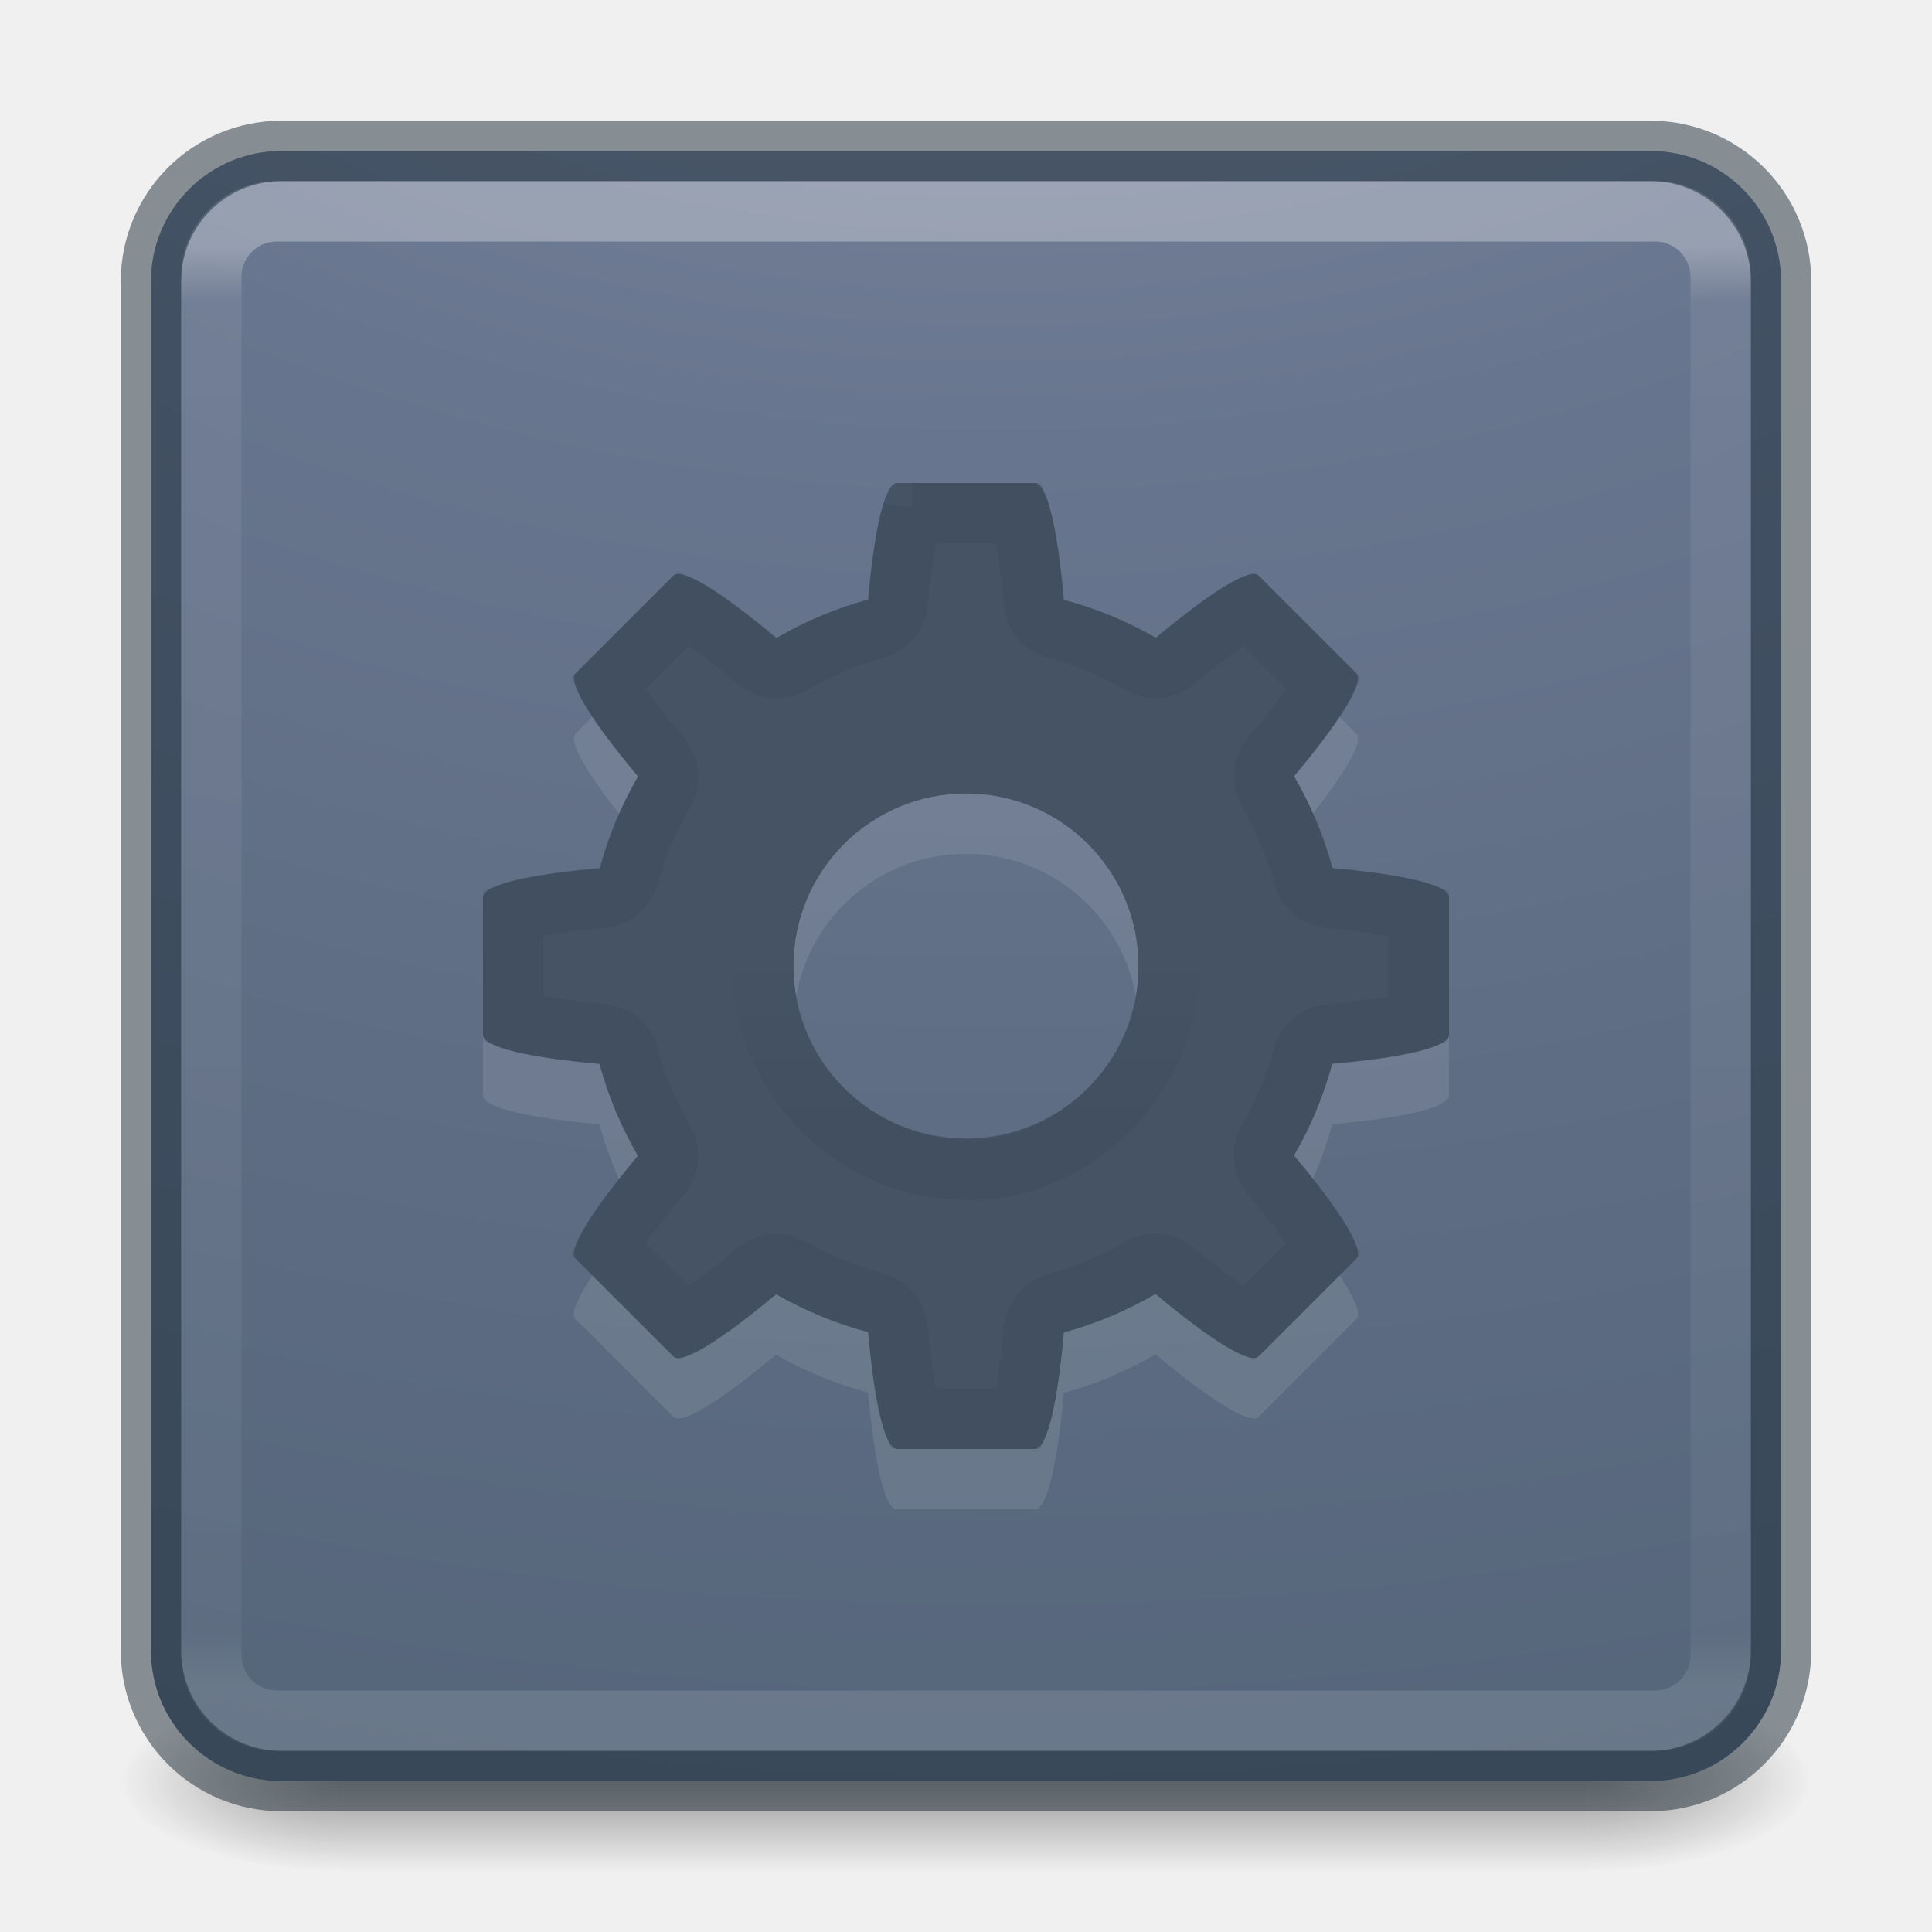
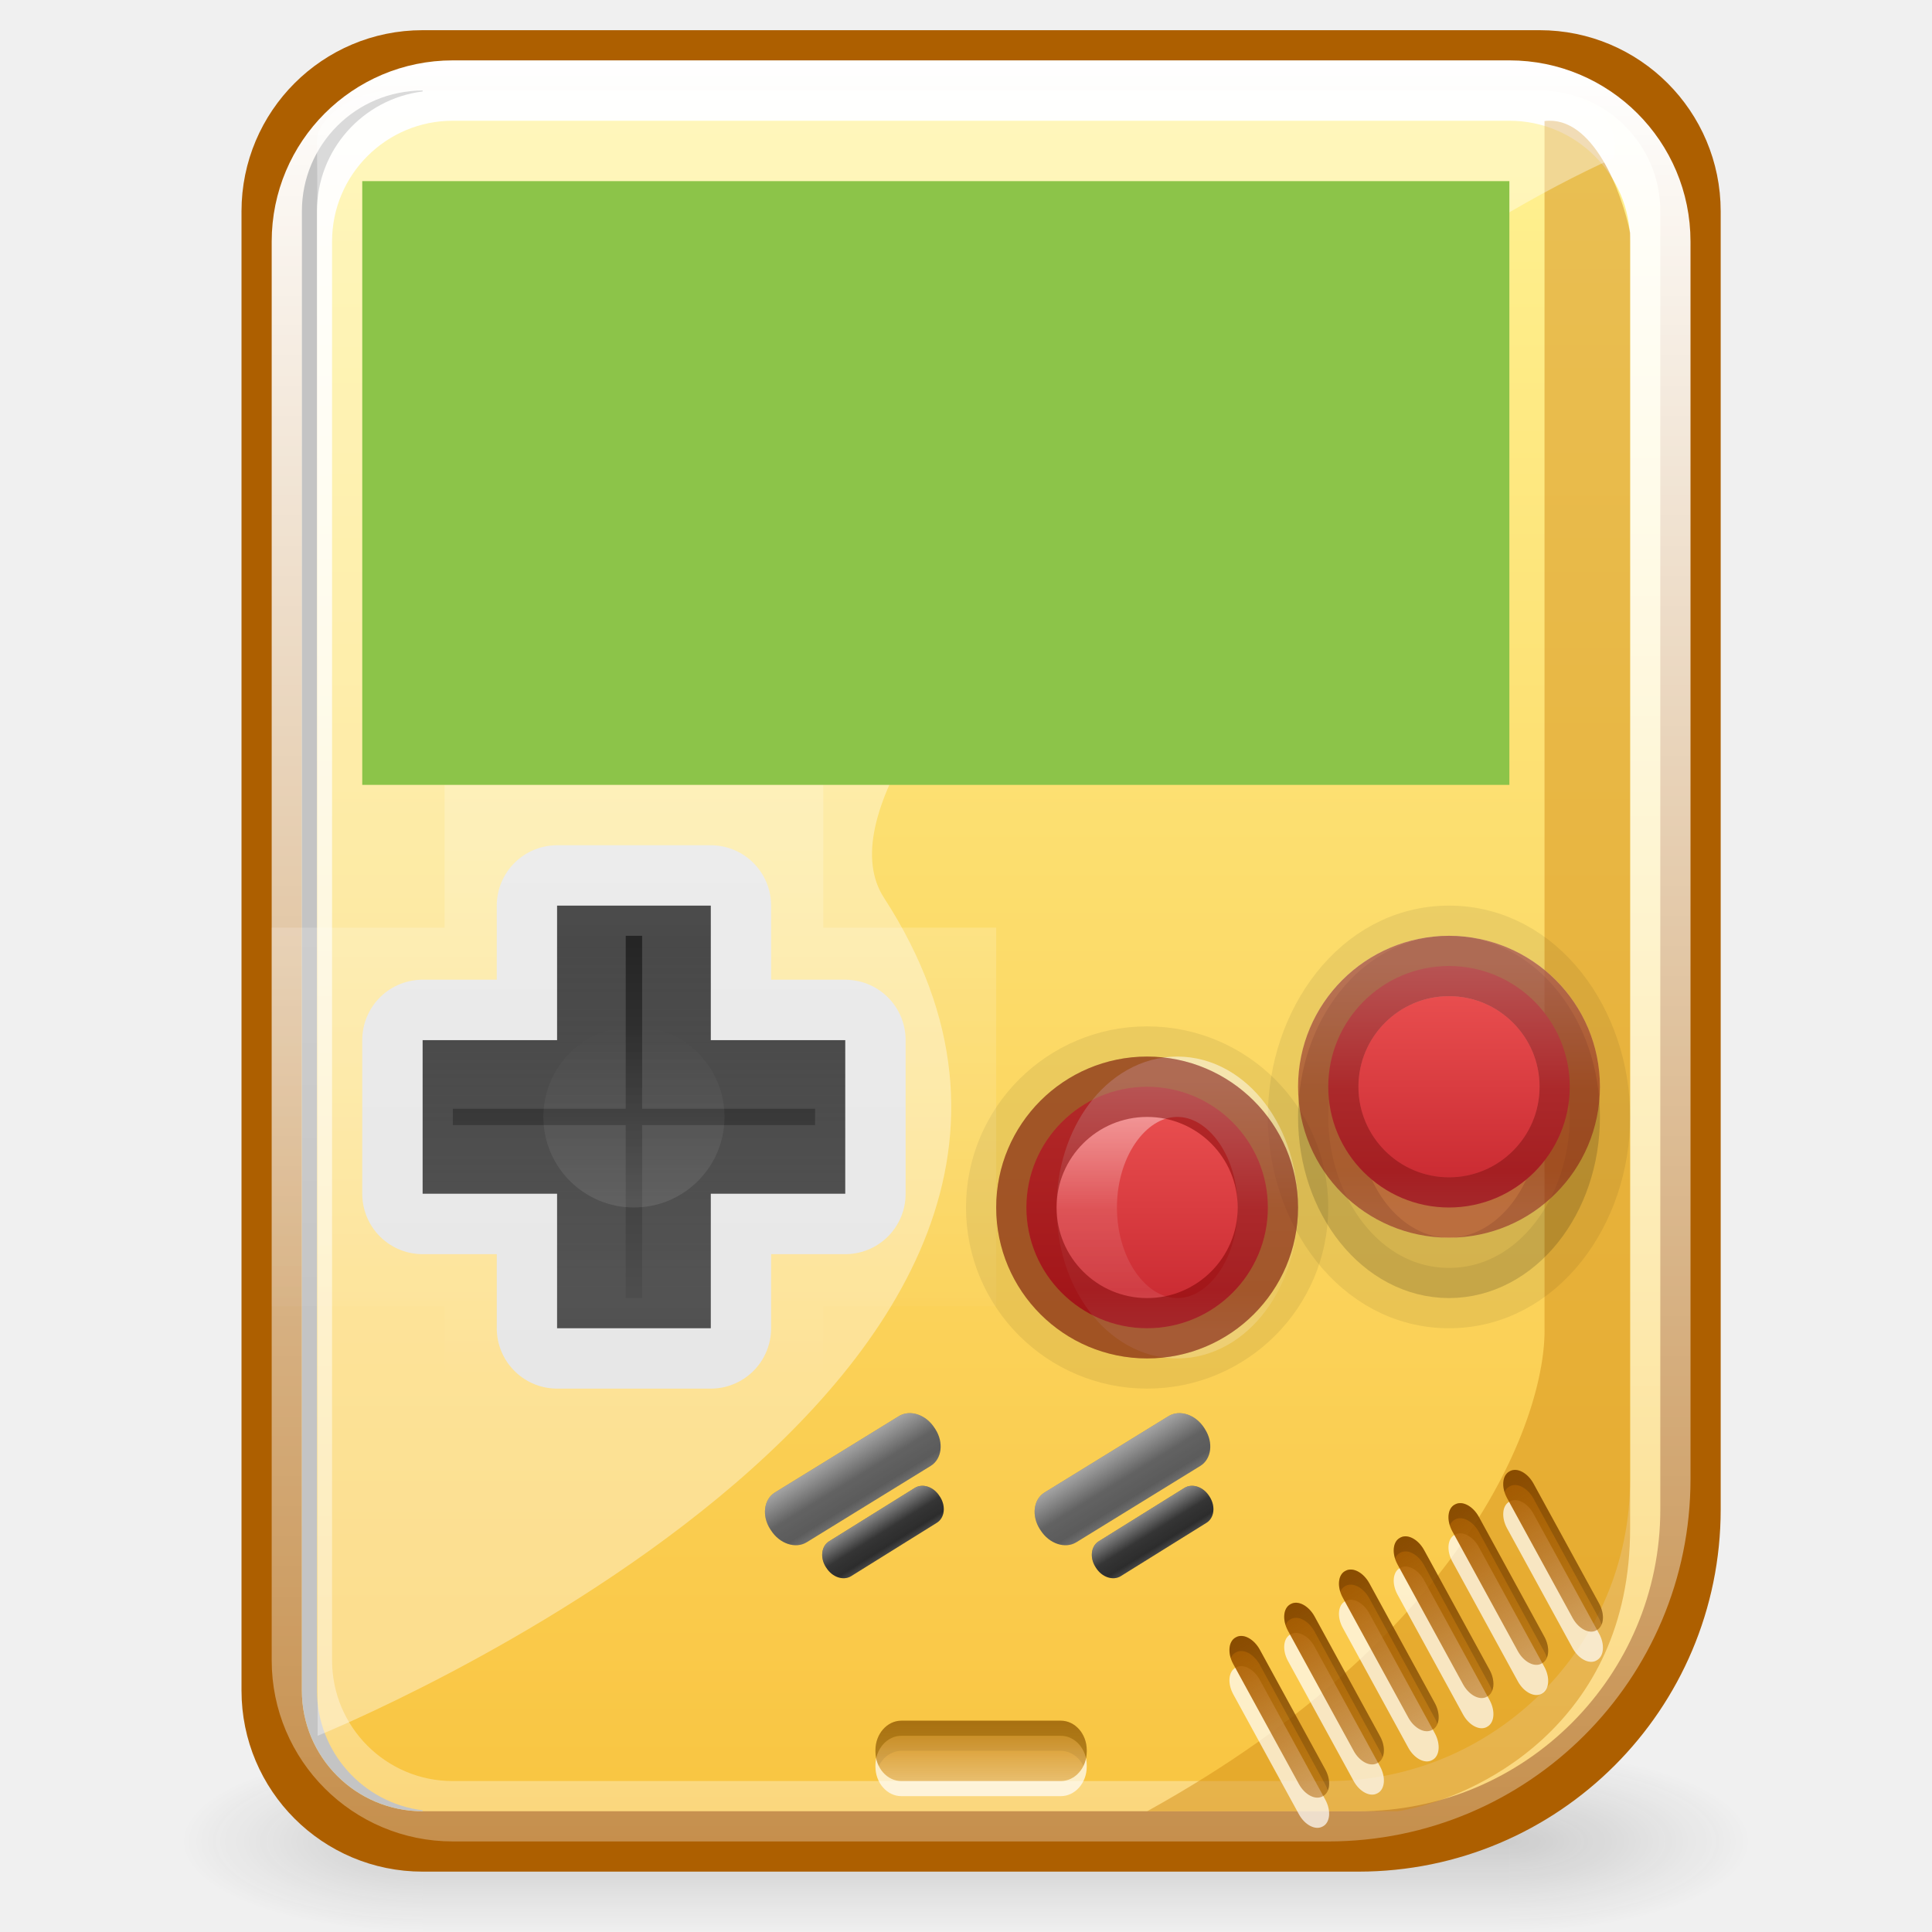
- <svg xmlns="http://www.w3.org/2000/svg" xmlns:xlink="http://www.w3.org/1999/xlink" id="svg4588" height="32" width="32" version="1.1">
-   <defs id="defs4590">
-     <linearGradient id="linearGradient4687">
-       <stop offset="0" style="stop-color:#000000;stop-opacity:1" id="stop4689" />
-       <stop offset="1" style="stop-color:#000000;stop-opacity:0" id="stop4691" />
+ <svg xmlns="http://www.w3.org/2000/svg" width="32" height="32" viewBox="0 0 32 32" fill="none">
+   <g clip-path="url(#clip0)">
+     <g opacity="0.4">
+       <path opacity="0.4" d="M29 29H25V32H29V29Z" fill="url(#paint0_radial)" />
+       <path opacity="0.4" d="M3 32H7V29H3V32Z" fill="url(#paint1_radial)" />
+       <path opacity="0.4" d="M25 29H7V32H25V29Z" fill="url(#paint2_linear)" />
+     </g>
+     <path d="M4.5 4C4.5 2.343 5.843 1 7.5 1H25C26.657 1 28 2.343 28 4V24.5C28 27.814 25.314 30.5 22 30.5H7.5C5.843 30.5 4.5 29.157 4.5 27.5V4Z" fill="url(#paint3_linear)" />
+     <path d="M4.5 3.5C4.5 2.119 5.619 1 7 1H25.5C26.881 1 28 2.119 28 3.5V25C28 28.038 25.538 30.5 22.5 30.5H7C5.619 30.5 4.5 29.381 4.5 28V3.5Z" stroke="#AD5F00" />
+     <path d="M5 4C5 2.619 6.119 1.5 7.5 1.5H25C26.381 1.5 27.5 2.619 27.5 4V24.5C27.5 27.538 25.038 30 22 30H7.5C6.119 30 5 28.881 5 27.5V4Z" stroke="url(#paint4_linear)" />
+     <path opacity="0.5" d="M25.582 21.984V2.005C26.392 1.907 26.865 3.197 27 3.855V25.314C27 28.569 24.435 29.794 23.152 30H19C24.347 27.04 25.616 23.423 25.582 21.984Z" fill="#D48E15" />
+     <path d="M19 18C17.896 18 17 18.896 17 20C17 21.104 17.896 22 19 22C20.104 22 21 21.104 21 20C21 18.896 20.104 18 19 18V18Z" stroke="black" stroke-opacity="0.15" />
+     <path d="M19 17.5C17.62 17.5 16.5 18.62 16.5 20C16.5 21.38 17.62 22.5 19 22.5C20.38 22.5 21.5 21.38 21.5 20C21.5 18.62 20.38 17.5 19 17.5Z" stroke="black" stroke-opacity="0.07" />
+     <path d="M24 16C22.896 16 22 17.121 22 18.5C22 19.879 22.896 21 24 21C25.104 21 26 19.879 26 18.5C26 17.121 25.104 16 24 16V16Z" stroke="black" stroke-opacity="0.16" />
+     <path d="M24 15.5C22.522 15.5 21.5 16.954 21.5 18.5C21.5 20.046 22.522 21.5 24 21.5C25.478 21.5 26.5 20.046 26.5 18.5C26.5 16.954 25.478 15.5 24 15.5Z" stroke="black" stroke-opacity="0.07" />
+     <path d="M21 20C21 18.896 20.104 18 19 18C17.896 18 17 18.896 17 20C17 21.104 17.896 22 19 22C20.104 22 21 21.104 21 20Z" fill="url(#paint5_linear)" />
+     <path opacity="0.5" d="M21 20C21 21.105 20.328 22 19.5 22C18.672 22 18 21.105 18 20C18 18.895 18.672 18 19.5 18C20.328 18 21 18.895 21 20Z" stroke="url(#paint6_linear)" stroke-linecap="round" stroke-linejoin="round" />
+     <path opacity="0.5" d="M19 18C17.896 18 17 18.896 17 20C17 21.104 17.896 22 19 22C20.104 22 21 21.104 21 20C21 18.896 20.104 18 19 18V18Z" stroke="#7A0000" />
+     <path d="M26 18C26 16.896 25.104 16 24 16C22.896 16 22 16.896 22 18C22 19.104 22.896 20 24 20C25.104 20 26 19.104 26 18Z" fill="url(#paint7_linear)" />
+     <path opacity="0.5" d="M26 18C26 19.105 25.105 20 24 20C22.895 20 22 19.105 22 18C22 16.895 22.895 16 24 16C25.105 16 26 16.895 26 18Z" stroke="url(#paint8_linear)" stroke-linecap="round" stroke-linejoin="round" />
+     <path opacity="0.5" d="M24 16C22.896 16 22 16.896 22 18C22 19.104 22.896 20 24 20C25.104 20 26 19.104 26 18C26 16.896 25.104 16 24 16V16Z" stroke="#7A0000" />
+     <path fill-rule="evenodd" clip-rule="evenodd" d="M7 1.5C5.895 1.5 5 2.395 5 3.5V28C5 29.105 5.895 30 7 30V29.985C6.013 29.861 5.25 29.02 5.25 28V3.5C5.25 2.48 6.013 1.639 7 1.515V1.5Z" fill="#C4C4C4" />
+     <path d="M14.888 23.456L12.835 24.72C12.65 24.834 12.615 25.107 12.758 25.329L12.77 25.347C12.912 25.57 13.177 25.658 13.362 25.544L15.415 24.28C15.6 24.166 15.635 23.893 15.492 23.671L15.48 23.653C15.338 23.43 15.073 23.342 14.888 23.456Z" fill="#4D4D4D" />
+     <g opacity="0.5">
+       <mask id="path-20-inside-1" fill="white">
+         <path d="M14.888 23.456L12.835 24.72C12.65 24.834 12.615 25.107 12.758 25.329L12.77 25.347C12.912 25.57 13.177 25.658 13.362 25.544L15.415 24.28C15.6 24.166 15.635 23.893 15.492 23.671L15.48 23.653C15.338 23.43 15.073 23.342 14.888 23.456Z" />
+       </mask>
+       <path d="M13.374 25.562L15.427 24.298L14.349 22.614L12.296 23.878L13.374 25.562ZM15.427 24.298C15.224 24.423 15.014 24.411 14.885 24.368C14.758 24.326 14.675 24.25 14.629 24.177L16.332 23.128C15.995 22.603 15.152 22.119 14.349 22.614L15.427 24.298ZM14.629 24.177L14.641 24.195L16.344 23.147L16.332 23.128L14.629 24.177ZM14.641 24.195C14.594 24.123 14.56 24.017 14.576 23.886C14.593 23.753 14.673 23.563 14.876 23.438L15.954 25.122C16.758 24.627 16.68 23.672 16.344 23.147L14.641 24.195ZM14.876 23.438L12.823 24.702L13.901 26.386L15.954 25.122L14.876 23.438ZM12.823 24.702C13.026 24.577 13.236 24.589 13.365 24.632C13.492 24.674 13.575 24.75 13.621 24.823L11.918 25.872C12.255 26.397 13.098 26.881 13.901 26.386L12.823 24.702ZM13.621 24.823L13.609 24.805L11.906 25.853L11.918 25.872L13.621 24.823ZM13.609 24.805C13.656 24.877 13.69 24.983 13.674 25.114C13.657 25.247 13.577 25.437 13.374 25.562L12.296 23.878C11.492 24.373 11.57 25.328 11.906 25.853L13.609 24.805Z" fill="url(#paint9_linear)" mask="url(#path-20-inside-1)" />
+     </g>
+     <path d="M15.153 24.644L13.732 25.529C13.604 25.609 13.58 25.8 13.678 25.955L13.687 25.968C13.785 26.124 13.969 26.185 14.097 26.106L15.518 25.221C15.646 25.141 15.67 24.95 15.572 24.795L15.563 24.782C15.465 24.626 15.281 24.565 15.153 24.644Z" fill="#1A1A1A" />
+     <g opacity="0.5">
+       <mask id="path-23-inside-2" fill="white">
+         <path d="M15.153 24.644L13.732 25.529C13.604 25.609 13.58 25.8 13.678 25.955L13.687 25.968C13.785 26.124 13.969 26.185 14.097 26.106L15.518 25.221C15.646 25.141 15.67 24.95 15.572 24.795L15.563 24.782C15.465 24.626 15.281 24.565 15.153 24.644Z" />
+       </mask>
+       <path d="M14.267 26.374L15.688 25.489L14.618 23.799L13.197 24.684L14.267 26.374ZM15.688 25.489C15.456 25.634 15.212 25.623 15.051 25.569C14.893 25.516 14.781 25.416 14.714 25.31L16.412 24.253C16.124 23.798 15.366 23.334 14.618 23.799L15.688 25.489ZM14.714 25.31L14.723 25.323L16.42 24.266L16.412 24.253L14.714 25.31ZM14.723 25.323C14.656 25.218 14.614 25.075 14.634 24.91C14.655 24.743 14.751 24.521 14.983 24.376L16.053 26.066C16.802 25.6 16.709 24.722 16.42 24.266L14.723 25.323ZM14.983 24.376L13.562 25.261L14.632 26.951L16.053 26.066L14.983 24.376ZM13.562 25.261C13.794 25.116 14.038 25.127 14.199 25.181C14.357 25.234 14.469 25.334 14.536 25.44L12.838 26.497C13.126 26.952 13.884 27.416 14.632 26.951L13.562 25.261ZM14.536 25.44L14.527 25.427L12.83 26.484L12.838 26.497L14.536 25.44ZM14.527 25.427C14.594 25.532 14.636 25.675 14.616 25.84C14.595 26.007 14.499 26.229 14.267 26.374L13.197 24.684C12.448 25.15 12.541 26.028 12.83 26.484L14.527 25.427Z" fill="url(#paint10_linear)" mask="url(#path-23-inside-2)" />
+     </g>
+     <path d="M19.354 23.456L17.301 24.72C17.116 24.834 17.082 25.107 17.224 25.329L17.236 25.347C17.378 25.57 17.643 25.658 17.828 25.544L19.881 24.28C20.066 24.166 20.101 23.893 19.958 23.671L19.947 23.653C19.804 23.43 19.539 23.342 19.354 23.456Z" fill="#4D4D4D" />
+     <g opacity="0.5">
+       <mask id="path-26-inside-3" fill="white">
+         <path d="M19.354 23.456L17.301 24.72C17.116 24.834 17.082 25.107 17.224 25.329L17.236 25.347C17.378 25.57 17.643 25.658 17.828 25.544L19.881 24.28C20.066 24.166 20.101 23.893 19.958 23.671L19.947 23.653C19.804 23.43 19.539 23.342 19.354 23.456Z" />
+       </mask>
+       <path d="M17.84 25.562L19.893 24.298L18.815 22.614L16.762 23.878L17.84 25.562ZM19.893 24.298C19.69 24.423 19.481 24.411 19.351 24.368C19.224 24.326 19.142 24.25 19.095 24.177L20.798 23.128C20.462 22.603 19.619 22.119 18.815 22.614L19.893 24.298ZM19.095 24.177L19.107 24.195L20.81 23.147L20.798 23.128L19.095 24.177ZM19.107 24.195C19.06 24.123 19.026 24.017 19.042 23.886C19.059 23.753 19.139 23.563 19.342 23.438L20.421 25.122C21.224 24.627 21.146 23.672 20.81 23.147L19.107 24.195ZM19.342 23.438L17.289 24.702L18.367 26.386L20.421 25.122L19.342 23.438ZM17.289 24.702C17.492 24.577 17.702 24.589 17.831 24.632C17.959 24.674 18.041 24.75 18.087 24.823L16.384 25.872C16.721 26.397 17.564 26.881 18.367 26.386L17.289 24.702ZM18.087 24.823L18.076 24.805L16.372 25.853L16.384 25.872L18.087 24.823ZM18.076 24.805C18.122 24.877 18.157 24.983 18.14 25.114C18.123 25.247 18.043 25.437 17.84 25.562L16.762 23.878C15.958 24.373 16.036 25.328 16.372 25.853L18.076 24.805Z" fill="url(#paint11_linear)" mask="url(#path-26-inside-3)" />
+     </g>
+     <path d="M19.619 24.644L18.198 25.529C18.07 25.609 18.046 25.8 18.145 25.955L18.153 25.968C18.251 26.124 18.435 26.185 18.563 26.106L19.985 25.221C20.112 25.141 20.136 24.95 20.038 24.795L20.03 24.782C19.931 24.626 19.747 24.565 19.619 24.644Z" fill="#1A1A1A" />
+     <g opacity="0.5">
+       <mask id="path-29-inside-4" fill="white">
+         <path d="M19.619 24.644L18.198 25.529C18.07 25.609 18.046 25.8 18.145 25.955L18.153 25.968C18.251 26.124 18.435 26.185 18.563 26.106L19.985 25.221C20.112 25.141 20.136 24.95 20.038 24.795L20.03 24.782C19.931 24.626 19.747 24.565 19.619 24.644Z" />
+       </mask>
+       <path d="M18.733 26.374L20.154 25.489L19.084 23.799L17.663 24.684L18.733 26.374ZM20.154 25.489C19.922 25.634 19.678 25.623 19.517 25.569C19.359 25.516 19.247 25.416 19.181 25.31L20.878 24.253C20.59 23.798 19.833 23.334 19.084 23.799L20.154 25.489ZM19.181 25.31L19.189 25.323L20.887 24.266L20.878 24.253L19.181 25.31ZM19.189 25.323C19.122 25.218 19.08 25.075 19.1 24.91C19.121 24.743 19.217 24.521 19.45 24.376L20.52 26.066C21.268 25.6 21.175 24.722 20.887 24.266L19.189 25.323ZM19.45 24.376L18.028 25.261L19.098 26.951L20.52 26.066L19.45 24.376ZM18.028 25.261C18.26 25.116 18.504 25.127 18.665 25.181C18.823 25.234 18.935 25.334 19.002 25.44L17.304 26.497C17.593 26.952 18.35 27.416 19.098 26.951L18.028 25.261ZM19.002 25.44L18.994 25.427L17.296 26.484L17.304 26.497L19.002 25.44ZM18.994 25.427C19.06 25.532 19.103 25.675 19.082 25.84C19.061 26.007 18.965 26.229 18.733 26.374L17.663 24.684C16.915 25.15 17.007 26.028 17.296 26.484L18.994 25.427Z" fill="url(#paint12_linear)" mask="url(#path-29-inside-4)" />
+     </g>
+     <path opacity="0.379" d="M5.25 2.334C5.239 1.961 5.848 1.516 6.42 1.504C7.077 1.49 25.744 1.518 25.744 1.518C25.744 1.518 26.89 1.655 26.736 2.615C21.905 4.768 13.007 12.346 14.641 14.869C19.822 22.867 5.261 28.75 5.261 28.75C5.261 28.75 5.274 3.598 5.25 2.334Z" fill="white" />
+     <path d="M9.228 15V17.227H7V19.773H9.228V22H11.772V19.773H14V17.227H11.772V15H9.228Z" stroke="#E7E7E7" stroke-width="2" stroke-linecap="round" stroke-linejoin="round" />
+     <path d="M14 19.772H11.773V22H9.227V19.772H7V17.228H9.227V15H11.773V17.228H14V19.772Z" fill="url(#paint13_linear)" />
+     <path opacity="0.2" d="M15 20.135H12.136V23H8.864V20.135H6V16.865H8.864V14H12.136V16.865H15V20.135Z" stroke="url(#paint14_linear)" stroke-width="3" stroke-linecap="round" />
+     <path opacity="0.1" d="M12 18.5C12 17.672 11.328 17 10.5 17C9.672 17 9 17.672 9 18.5C9 19.328 9.672 20 10.5 20C11.328 20 12 19.328 12 18.5Z" fill="url(#paint15_linear)" />
+     <path d="M17.57 28.75H14.93C14.693 28.75 14.5 28.969 14.5 29.239V29.261C14.5 29.531 14.693 29.75 14.93 29.75H17.57C17.807 29.75 18 29.531 18 29.261V29.239C18 28.969 17.807 28.75 17.57 28.75Z" fill="white" fill-opacity="0.7" />
+     <path d="M17.57 28.5H14.93C14.693 28.5 14.5 28.719 14.5 28.989V29.011C14.5 29.281 14.693 29.5 14.93 29.5H17.57C17.807 29.5 18 29.281 18 29.011V28.989C18 28.719 17.807 28.5 17.57 28.5Z" fill="url(#paint16_linear)" />
+     <path fill-rule="evenodd" clip-rule="evenodd" d="M14.93 28.5H17.57C17.807 28.5 18 28.719 18 28.989V29.011C18 29.098 17.98 29.179 17.945 29.25C17.872 29.101 17.731 29 17.57 29H14.93C14.769 29 14.629 29.101 14.555 29.25C14.52 29.179 14.5 29.098 14.5 29.011V28.989C14.5 28.719 14.693 28.5 14.93 28.5Z" fill="black" fill-opacity="0.07" />
+     <path fill-rule="evenodd" clip-rule="evenodd" d="M14.93 28.5H17.57C17.807 28.5 18 28.719 18 28.989V29.011C18 29.05 17.996 29.088 17.988 29.125C17.943 28.91 17.773 28.75 17.57 28.75H14.93C14.727 28.75 14.557 28.91 14.512 29.125C14.504 29.088 14.5 29.05 14.5 29.011V28.989C14.5 28.719 14.693 28.5 14.93 28.5Z" fill="black" fill-opacity="0.15" />
+     <path d="M26.486 27.058L25.4 25.074C25.303 24.895 25.127 24.802 25.009 24.867L24.999 24.873C24.881 24.937 24.864 25.135 24.962 25.314L26.047 27.298C26.145 27.477 26.32 27.569 26.439 27.505L26.448 27.499C26.567 27.435 26.584 27.237 26.486 27.058Z" fill="white" fill-opacity="0.7" />
+     <path d="M26.486 26.558L25.4 24.574C25.303 24.395 25.127 24.302 25.009 24.367L24.999 24.373C24.881 24.437 24.864 24.635 24.962 24.814L26.047 26.798C26.145 26.977 26.32 27.069 26.439 27.005L26.448 26.999C26.567 26.935 26.584 26.737 26.486 26.558Z" fill="url(#paint17_linear)" />
+     <path fill-rule="evenodd" clip-rule="evenodd" d="M25.401 24.574L26.486 26.558C26.583 26.735 26.567 26.93 26.453 26.997L25.401 25.074C25.303 24.895 25.128 24.802 25.009 24.867L24.999 24.873C24.998 24.873 24.997 24.874 24.995 24.875L24.962 24.814C24.864 24.635 24.881 24.437 24.999 24.373L25.009 24.367C25.128 24.302 25.303 24.395 25.401 24.574Z" fill="black" fill-opacity="0.07" />
+     <path fill-rule="evenodd" clip-rule="evenodd" d="M25.401 24.574L26.486 26.558C26.554 26.683 26.567 26.816 26.528 26.907C26.518 26.874 26.504 26.841 26.486 26.808L25.401 24.824C25.303 24.645 25.128 24.552 25.009 24.617L24.999 24.623C24.963 24.642 24.936 24.674 24.92 24.715C24.874 24.567 24.902 24.426 24.999 24.373L25.009 24.367C25.128 24.302 25.303 24.395 25.401 24.574Z" fill="black" fill-opacity="0.15" />
+     <path d="M25.579 27.608L24.494 25.623C24.396 25.445 24.221 25.352 24.102 25.417L24.092 25.422C23.974 25.487 23.957 25.685 24.055 25.863L25.14 27.848C25.238 28.027 25.413 28.119 25.532 28.055L25.542 28.049C25.66 27.985 25.677 27.787 25.579 27.608Z" fill="white" fill-opacity="0.7" />
+     <path d="M25.579 27.108L24.494 25.123C24.396 24.945 24.221 24.852 24.102 24.917L24.092 24.922C23.974 24.987 23.957 25.185 24.055 25.363L25.14 27.348C25.238 27.527 25.413 27.619 25.532 27.555L25.542 27.549C25.66 27.485 25.677 27.287 25.579 27.108Z" fill="url(#paint18_linear)" />
+     <path fill-rule="evenodd" clip-rule="evenodd" d="M24.494 25.123L25.579 27.108C25.676 27.285 25.66 27.48 25.546 27.547L24.494 25.623C24.396 25.445 24.221 25.352 24.102 25.417L24.092 25.423C24.091 25.423 24.09 25.424 24.088 25.425L24.055 25.363C23.957 25.185 23.974 24.987 24.092 24.923L24.102 24.917C24.221 24.852 24.396 24.945 24.494 25.123Z" fill="black" fill-opacity="0.07" />
+     <path fill-rule="evenodd" clip-rule="evenodd" d="M24.494 25.123L25.579 27.108C25.647 27.233 25.66 27.366 25.621 27.457C25.611 27.424 25.597 27.391 25.579 27.358L24.494 25.373C24.396 25.195 24.221 25.102 24.102 25.167L24.092 25.173C24.056 25.192 24.029 25.224 24.013 25.265C23.967 25.117 23.995 24.976 24.092 24.923L24.102 24.917C24.221 24.852 24.396 24.945 24.494 25.123Z" fill="black" fill-opacity="0.15" />
+     <path d="M24.672 28.158L23.587 26.173C23.489 25.995 23.314 25.902 23.195 25.967L23.185 25.973C23.067 26.037 23.05 26.235 23.148 26.413L24.233 28.398C24.331 28.577 24.506 28.669 24.625 28.605L24.635 28.599C24.753 28.534 24.77 28.337 24.672 28.158Z" fill="white" fill-opacity="0.7" />
+     <path d="M24.672 27.658L23.587 25.673C23.489 25.495 23.314 25.402 23.195 25.467L23.185 25.473C23.067 25.537 23.05 25.735 23.148 25.913L24.233 27.898C24.331 28.077 24.506 28.169 24.625 28.105L24.635 28.099C24.753 28.034 24.77 27.837 24.672 27.658Z" fill="url(#paint19_linear)" />
+     <path fill-rule="evenodd" clip-rule="evenodd" d="M23.587 25.673L24.672 27.658C24.769 27.835 24.753 28.03 24.639 28.097L23.587 26.173C23.489 25.995 23.314 25.902 23.195 25.967L23.185 25.973C23.184 25.973 23.183 25.974 23.181 25.975L23.148 25.913C23.05 25.735 23.067 25.537 23.185 25.473L23.195 25.467C23.314 25.402 23.489 25.495 23.587 25.673Z" fill="black" fill-opacity="0.07" />
+     <path fill-rule="evenodd" clip-rule="evenodd" d="M23.587 25.673L24.672 27.658C24.74 27.782 24.753 27.916 24.714 28.007C24.704 27.974 24.69 27.941 24.672 27.908L23.587 25.923C23.489 25.745 23.314 25.652 23.195 25.717L23.185 25.723C23.149 25.742 23.122 25.774 23.106 25.814C23.06 25.667 23.088 25.525 23.185 25.473L23.195 25.467C23.314 25.402 23.489 25.495 23.587 25.673Z" fill="black" fill-opacity="0.15" />
+     <path d="M23.765 28.708L22.68 26.723C22.582 26.545 22.407 26.452 22.288 26.517L22.278 26.522C22.16 26.587 22.143 26.785 22.241 26.963L23.326 28.948C23.424 29.127 23.599 29.219 23.718 29.154L23.728 29.149C23.846 29.084 23.863 28.887 23.765 28.708Z" fill="white" fill-opacity="0.7" />
+     <path d="M23.765 28.208L22.68 26.223C22.582 26.045 22.407 25.952 22.288 26.017L22.278 26.022C22.16 26.087 22.143 26.285 22.241 26.463L23.326 28.448C23.424 28.627 23.599 28.719 23.718 28.654L23.728 28.649C23.846 28.584 23.863 28.387 23.765 28.208Z" fill="url(#paint20_linear)" />
+     <path fill-rule="evenodd" clip-rule="evenodd" d="M22.68 26.223L23.765 28.208C23.862 28.385 23.846 28.58 23.732 28.647L22.68 26.723C22.582 26.545 22.407 26.452 22.288 26.517L22.278 26.522C22.277 26.523 22.276 26.524 22.274 26.525L22.241 26.463C22.143 26.285 22.16 26.087 22.278 26.022L22.288 26.017C22.407 25.952 22.582 26.045 22.68 26.223Z" fill="black" fill-opacity="0.07" />
+     <path fill-rule="evenodd" clip-rule="evenodd" d="M22.68 26.223L23.765 28.208C23.833 28.332 23.846 28.466 23.807 28.557C23.797 28.524 23.783 28.491 23.765 28.458L22.68 26.473C22.582 26.295 22.407 26.202 22.288 26.267L22.278 26.272C22.242 26.292 22.216 26.324 22.199 26.364C22.153 26.217 22.182 26.075 22.278 26.022L22.288 26.017C22.407 25.952 22.582 26.045 22.68 26.223Z" fill="black" fill-opacity="0.15" />
+     <path d="M22.858 29.258L21.773 27.273C21.675 27.095 21.5 27.002 21.381 27.067L21.372 27.072C21.253 27.137 21.236 27.334 21.334 27.513L22.42 29.498C22.517 29.677 22.693 29.769 22.811 29.704L22.821 29.699C22.939 29.634 22.956 29.437 22.858 29.258Z" fill="white" fill-opacity="0.7" />
+     <path d="M22.858 28.758L21.773 26.773C21.675 26.595 21.5 26.502 21.381 26.567L21.372 26.572C21.253 26.637 21.236 26.834 21.334 27.013L22.42 28.998C22.517 29.177 22.693 29.269 22.811 29.204L22.821 29.199C22.939 29.134 22.956 28.937 22.858 28.758Z" fill="url(#paint21_linear)" />
+     <path fill-rule="evenodd" clip-rule="evenodd" d="M21.773 26.773L22.858 28.758C22.955 28.935 22.939 29.13 22.825 29.197L21.773 27.273C21.675 27.095 21.5 27.002 21.381 27.067L21.371 27.072C21.37 27.073 21.369 27.074 21.367 27.075L21.334 27.013C21.236 26.834 21.253 26.637 21.371 26.572L21.381 26.567C21.5 26.502 21.675 26.595 21.773 26.773Z" fill="black" fill-opacity="0.07" />
+     <path fill-rule="evenodd" clip-rule="evenodd" d="M21.773 26.773L22.858 28.758C22.926 28.882 22.939 29.015 22.9 29.107C22.89 29.074 22.876 29.041 22.858 29.008L21.773 27.023C21.675 26.845 21.5 26.752 21.381 26.817L21.371 26.822C21.335 26.842 21.309 26.874 21.292 26.914C21.246 26.767 21.275 26.625 21.371 26.572L21.381 26.567C21.5 26.502 21.675 26.595 21.773 26.773Z" fill="black" fill-opacity="0.15" />
+     <path d="M21.951 29.808L20.866 27.823C20.768 27.645 20.593 27.552 20.474 27.617L20.465 27.622C20.346 27.687 20.329 27.884 20.427 28.063L21.513 30.048C21.61 30.227 21.786 30.319 21.904 30.254L21.914 30.249C22.032 30.184 22.049 29.987 21.951 29.808Z" fill="white" fill-opacity="0.7" />
+     <path d="M21.951 29.308L20.866 27.323C20.768 27.145 20.593 27.052 20.474 27.117L20.465 27.122C20.346 27.187 20.329 27.384 20.427 27.563L21.513 29.548C21.61 29.727 21.786 29.819 21.904 29.754L21.914 29.749C22.032 29.684 22.049 29.487 21.951 29.308Z" fill="url(#paint22_linear)" />
+     <path fill-rule="evenodd" clip-rule="evenodd" d="M20.866 27.323L21.951 29.308C22.048 29.485 22.033 29.68 21.918 29.747L20.866 27.823C20.768 27.645 20.593 27.552 20.474 27.617L20.465 27.622C20.463 27.623 20.462 27.624 20.461 27.625L20.427 27.563C20.329 27.384 20.346 27.187 20.465 27.122L20.474 27.117C20.593 27.052 20.768 27.145 20.866 27.323Z" fill="black" fill-opacity="0.07" />
+     <path fill-rule="evenodd" clip-rule="evenodd" d="M20.866 27.323L21.951 29.308C22.019 29.432 22.032 29.566 21.994 29.657C21.983 29.624 21.969 29.591 21.951 29.558L20.866 27.573C20.768 27.395 20.593 27.302 20.474 27.367L20.465 27.372C20.428 27.392 20.402 27.424 20.385 27.464C20.339 27.317 20.368 27.175 20.465 27.122L20.474 27.117C20.593 27.052 20.768 27.145 20.866 27.323Z" fill="black" fill-opacity="0.15" />
+     <rect x="6" y="3" width="19" height="10" fill="#8CC449" />
+   </g>
+   <defs>
+     <radialGradient id="paint0_radial" cx="0" cy="0" r="1" gradientUnits="userSpaceOnUse" gradientTransform="translate(24.9944 30.5) scale(4.00757 1.5)">
+       <stop stop-color="#181818" />
+       <stop offset="1" stop-color="#181818" stop-opacity="0" />
+     </radialGradient>
+     <radialGradient id="paint1_radial" cx="0" cy="0" r="1" gradientUnits="userSpaceOnUse" gradientTransform="translate(7.00562 30.5) rotate(180) scale(4.00757 1.5)">
+       <stop stop-color="#181818" />
+       <stop offset="1" stop-color="#181818" stop-opacity="0" />
+     </radialGradient>
+     <linearGradient id="paint2_linear" x1="16.68" y1="32.012" x2="16.68" y2="29" gradientUnits="userSpaceOnUse">
+       <stop stop-color="#181818" stop-opacity="0" />
+       <stop offset="0.5" stop-color="#181818" />
+       <stop offset="1" stop-color="#181818" stop-opacity="0" />
    </linearGradient>
-     <linearGradient gradientTransform="matrix(0.6756757,0,0,0.6756757,-0.2162186,-0.2162061)" gradientUnits="userSpaceOnUse" xlink:href="#linearGradient3924-0" id="linearGradient3483" y2="41.679" x2="38.546" y1="6.374" x1="38.546" />
-     <linearGradient id="linearGradient3924-0">
-       <stop offset="0" style="stop-color:#ffffff;stop-opacity:1" id="stop3926-6" />
-       <stop offset="0.038" style="stop-color:#ffffff;stop-opacity:0.235" id="stop3928-3" />
-       <stop offset="0.962" style="stop-color:#ffffff;stop-opacity:0.157" id="stop3930-2" />
-       <stop offset="1" style="stop-color:#ffffff;stop-opacity:0.392" id="stop3932-62" />
+     <linearGradient id="paint3_linear" x1="16.25" y1="1" x2="16.25" y2="30.5" gradientUnits="userSpaceOnUse">
+       <stop stop-color="#C4C4C4" />
+       <stop offset="0" stop-color="#FFF394" />
+       <stop offset="1" stop-color="#F9C440" />
    </linearGradient>
-     <radialGradient gradientTransform="matrix(0,6.575229,-8.07228,0,96.95192,-56.11144)" gradientUnits="userSpaceOnUse" xlink:href="#linearGradient2867-449-88-871-390-598-476-591-434-148-57-177-8-3-3-6-4-8-8-8-5" id="radialGradient4388" fy="9.957" fx="6.2" r="12.672" cy="9.957" cx="6.73" />
-     <linearGradient id="linearGradient2867-449-88-871-390-598-476-591-434-148-57-177-8-3-3-6-4-8-8-8-5">
-       <stop offset="0" style="stop-color:#919caf;stop-opacity:1" id="stop3750-1-0-7-6-6-1-3-9-3" />
-       <stop offset="0.262" style="stop-color:#68758e;stop-opacity:1" id="stop3752-3-7-4-0-32-8-923-0-7" />
-       <stop offset="0.705" style="stop-color:#485a6c;stop-opacity:1" id="stop3754-1-8-5-2-7-6-7-1-9" />
-       <stop offset="1" style="stop-color:#444c5c;stop-opacity:1" id="stop3756-1-6-2-6-6-1-96-6-0" />
+     <linearGradient id="paint4_linear" x1="16.25" y1="1" x2="16.25" y2="30.5" gradientUnits="userSpaceOnUse">
+       <stop stop-color="white" />
+       <stop offset="1" stop-color="white" stop-opacity="0.302" />
+       <stop offset="1" stop-color="white" stop-opacity="0" />
    </linearGradient>
-     <radialGradient gradientTransform="matrix(2.003784,0,0,1.4,27.98813,-17.4)" gradientUnits="userSpaceOnUse" xlink:href="#linearGradient3688-166-749-6" id="radialGradient3493" fy="43.5" fx="4.993" r="2.5" cy="43.5" cx="4.993" />
-     <linearGradient id="linearGradient3688-166-749-6">
-       <stop offset="0" style="stop-color:#181818;stop-opacity:1" id="stop2883-8" />
-       <stop offset="1" style="stop-color:#181818;stop-opacity:0" id="stop2885-3" />
+     <linearGradient id="paint5_linear" x1="19" y1="18" x2="19" y2="22" gradientUnits="userSpaceOnUse">
+       <stop stop-color="#ED5353" />
+       <stop offset="1" stop-color="#C6262E" />
    </linearGradient>
-     <radialGradient gradientTransform="matrix(2.003784,0,0,1.4,-20.01187,-104.4)" gradientUnits="userSpaceOnUse" xlink:href="#linearGradient3688-464-309-7" id="radialGradient3495" fy="43.5" fx="4.993" r="2.5" cy="43.5" cx="4.993" />
-     <linearGradient id="linearGradient3688-464-309-7">
-       <stop offset="0" style="stop-color:#181818;stop-opacity:1" id="stop2889-0" />
-       <stop offset="1" style="stop-color:#181818;stop-opacity:0" id="stop2891-66" />
+     <linearGradient id="paint6_linear" x1="19.457" y1="17.933" x2="19.457" y2="22.052" gradientUnits="userSpaceOnUse">
+       <stop stop-color="white" />
+       <stop offset="0.508" stop-color="white" stop-opacity="0.235" />
+       <stop offset="0.835" stop-color="white" stop-opacity="0.157" />
+       <stop offset="1" stop-color="white" stop-opacity="0.392" />
    </linearGradient>
-     <linearGradient gradientUnits="userSpaceOnUse" xlink:href="#linearGradient3702-501-757-3" id="linearGradient3497" y2="39.999" x2="25.058" y1="47.028" x1="25.058" />
-     <linearGradient id="linearGradient3702-501-757-3">
-       <stop offset="0" style="stop-color:#181818;stop-opacity:0" id="stop2895-3" />
-       <stop offset="0.5" style="stop-color:#181818;stop-opacity:1" id="stop2897-28" />
-       <stop offset="1" style="stop-color:#181818;stop-opacity:0" id="stop2899-8" />
+     <linearGradient id="paint7_linear" x1="24" y1="16" x2="24" y2="20" gradientUnits="userSpaceOnUse">
+       <stop stop-color="#ED5353" />
+       <stop offset="1" stop-color="#C6262E" />
    </linearGradient>
-     <linearGradient x1="30.213" y1="21.417" x2="30.213" y2="25.361" id="linearGradient3143" xlink:href="#linearGradient4687" gradientUnits="userSpaceOnUse" gradientTransform="matrix(0.7473457,0,0,-0.7482173,-1.935797,34.71217)" />
+     <linearGradient id="paint8_linear" x1="23.943" y1="15.933" x2="23.943" y2="20.052" gradientUnits="userSpaceOnUse">
+       <stop stop-color="white" />
+       <stop offset="0.508" stop-color="white" stop-opacity="0.235" />
+       <stop offset="0.835" stop-color="white" stop-opacity="0.157" />
+       <stop offset="1" stop-color="white" stop-opacity="0.392" />
+     </linearGradient>
+     <linearGradient id="paint9_linear" x1="13.814" y1="24.098" x2="14.341" y2="24.956" gradientUnits="userSpaceOnUse">
+       <stop stop-color="white" />
+       <stop offset="0.508" stop-color="white" stop-opacity="0.235" />
+       <stop offset="0.835" stop-color="white" stop-opacity="0.157" />
+       <stop offset="1" stop-color="white" stop-opacity="0.392" />
+     </linearGradient>
+     <linearGradient id="paint10_linear" x1="14.409" y1="25.094" x2="14.781" y2="25.69" gradientUnits="userSpaceOnUse">
+       <stop stop-color="white" />
+       <stop offset="0.508" stop-color="white" stop-opacity="0.235" />
+       <stop offset="0.835" stop-color="white" stop-opacity="0.157" />
+       <stop offset="1" stop-color="white" stop-opacity="0.392" />
+     </linearGradient>
+     <linearGradient id="paint11_linear" x1="18.28" y1="24.098" x2="18.808" y2="24.956" gradientUnits="userSpaceOnUse">
+       <stop stop-color="white" />
+       <stop offset="0.508" stop-color="white" stop-opacity="0.235" />
+       <stop offset="0.835" stop-color="white" stop-opacity="0.157" />
+       <stop offset="1" stop-color="white" stop-opacity="0.392" />
+     </linearGradient>
+     <linearGradient id="paint12_linear" x1="18.876" y1="25.094" x2="19.247" y2="25.69" gradientUnits="userSpaceOnUse">
+       <stop stop-color="white" />
+       <stop offset="0.508" stop-color="white" stop-opacity="0.235" />
+       <stop offset="0.835" stop-color="white" stop-opacity="0.157" />
+       <stop offset="1" stop-color="white" stop-opacity="0.392" />
+     </linearGradient>
+     <linearGradient id="paint13_linear" x1="10.5" y1="21.369" x2="10.5" y2="15.63" gradientUnits="userSpaceOnUse">
+       <stop stop-color="#4D4D4D" />
+       <stop offset="1" stop-color="#252525" />
+     </linearGradient>
+     <linearGradient id="paint14_linear" x1="10.5" y1="14" x2="10.5" y2="23" gradientUnits="userSpaceOnUse">
+       <stop stop-color="white" />
+       <stop offset="1" stop-color="white" stop-opacity="0" />
+     </linearGradient>
+     <linearGradient id="paint15_linear" x1="10.5" y1="20" x2="10.5" y2="17" gradientUnits="userSpaceOnUse">
+       <stop stop-color="white" />
+       <stop offset="1" stop-color="white" stop-opacity="0" />
+     </linearGradient>
+     <linearGradient id="paint16_linear" x1="16.25" y1="28.5" x2="16.25" y2="29.5" gradientUnits="userSpaceOnUse">
+       <stop stop-color="#D48E15" />
+       <stop offset="1" stop-color="#D48E15" stop-opacity="0.5" />
+     </linearGradient>
+     <linearGradient id="paint17_linear" x1="25" y1="24.375" x2="26.5" y2="27" gradientUnits="userSpaceOnUse">
+       <stop stop-color="#AD5F00" />
+       <stop offset="1" stop-color="#AD5F00" stop-opacity="0.5" />
+     </linearGradient>
+     <linearGradient id="paint18_linear" x1="24.093" y1="24.925" x2="25.593" y2="27.55" gradientUnits="userSpaceOnUse">
+       <stop stop-color="#AD5F00" />
+       <stop offset="1" stop-color="#AD5F00" stop-opacity="0.5" />
+     </linearGradient>
+     <linearGradient id="paint19_linear" x1="23.186" y1="25.475" x2="24.686" y2="28.1" gradientUnits="userSpaceOnUse">
+       <stop stop-color="#AD5F00" />
+       <stop offset="1" stop-color="#AD5F00" stop-opacity="0.5" />
+     </linearGradient>
+     <linearGradient id="paint20_linear" x1="22.279" y1="26.025" x2="23.779" y2="28.65" gradientUnits="userSpaceOnUse">
+       <stop stop-color="#AD5F00" />
+       <stop offset="1" stop-color="#AD5F00" stop-opacity="0.5" />
+     </linearGradient>
+     <linearGradient id="paint21_linear" x1="21.372" y1="26.575" x2="22.872" y2="29.2" gradientUnits="userSpaceOnUse">
+       <stop stop-color="#AD5F00" />
+       <stop offset="1" stop-color="#AD5F00" stop-opacity="0.5" />
+     </linearGradient>
+     <linearGradient id="paint22_linear" x1="20.465" y1="27.125" x2="21.965" y2="29.75" gradientUnits="userSpaceOnUse">
+       <stop stop-color="#AD5F00" />
+       <stop offset="1" stop-color="#AD5F00" stop-opacity="0.5" />
+     </linearGradient>
+     <clipPath id="clip0">
+       <rect width="32" height="32" fill="white" />
+     </clipPath>
  </defs>
-   <g transform="matrix(0.6999997,0,0,0.3333336,-0.8000002,15.33333)" id="g2036-2" style="display:inline">
-     <g transform="matrix(1.052632,0,0,1.285713,-1.263158,-13.42854)" id="g3712-3" style="opacity:0.4">
-       <rect width="5" height="7" x="38" y="40" id="rect2801-0" style="fill:url(#radialGradient3493);fill-opacity:1;stroke:none" />
-       <rect width="5" height="7" x="-10" y="-47" transform="scale(-1,-1)" id="rect3696-2" style="fill:url(#radialGradient3495);fill-opacity:1;stroke:none" />
-       <rect width="28" height="7" x="10" y="40" id="rect3700-1" style="fill:url(#linearGradient3497);fill-opacity:1;stroke:none" />
-     </g>
-   </g>
-   <rect width="27" height="27" rx="2.16" ry="2.16" x="2.5" y="2.5" id="rect5505" style="color:#000000;display:inline;overflow:visible;visibility:visible;fill:url(#radialGradient4388);fill-opacity:1;fill-rule:nonzero;stroke:none;stroke-width:1;marker:none;enable-background:accumulate" />
-   <rect width="25" height="25" rx="1.087" ry="1.087" x="3.5" y="3.5" id="rect6741-7-4" style="opacity:0.3;fill:none;stroke:url(#linearGradient3483);stroke-width:1;stroke-linecap:round;stroke-linejoin:round;stroke-miterlimit:4;stroke-dasharray:none;stroke-dashoffset:0;stroke-opacity:1" />
-   <rect width="27" height="27" rx="2.16" ry="2.16" x="2.5" y="2.5" id="rect5505-6" style="color:#000000;display:inline;overflow:visible;visibility:visible;opacity:0.5;fill:none;stroke:#1c2c38;stroke-width:1;stroke-linecap:round;stroke-linejoin:round;stroke-miterlimit:4;stroke-dasharray:none;stroke-dashoffset:0;stroke-opacity:1;marker:none;enable-background:accumulate" />
-   <path style="color:#000000;clip-rule:nonzero;display:inline;overflow:visible;visibility:visible;opacity:0.1;isolation:auto;mix-blend-mode:normal;color-interpolation:sRGB;color-interpolation-filters:linearRGB;solid-color:#000000;solid-opacity:1;fill:#ffffff;fill-opacity:1;fill-rule:nonzero;stroke:none;stroke-width:1;stroke-linecap:butt;stroke-linejoin:miter;stroke-miterlimit:4;stroke-dasharray:none;stroke-dashoffset:0;stroke-opacity:1;marker:none;color-rendering:auto;image-rendering:auto;shape-rendering:auto;text-rendering:auto;enable-background:accumulate;filter-blend-mode:normal;filter-gaussianBlur-deviation:0" d="m 14.857,9 c -0.206,0 -0.377,0.794 -0.478,1.93 a 6.286,6.286 0 0 0 -1.519,0.638 c -0.877,-0.735 -1.563,-1.179 -1.709,-1.033 l -1.617,1.617 c -0.146,0.146 0.298,0.831 1.033,1.709 a 6.286,6.286 0 0 0 -0.633,1.519 c -1.138,0.101 -1.935,0.272 -1.935,0.478 l 0,2.286 c 0,0.206 0.794,0.377 1.93,0.478 a 6.286,6.286 0 0 0 0.636,1.522 c -0.734,0.876 -1.177,1.56 -1.031,1.705 l 1.617,1.617 c 0.146,0.146 0.828,-0.297 1.703,-1.029 a 6.286,6.286 0 0 0 1.525,0.628 C 14.48,24.203 14.651,25 14.857,25 l 2.286,0 c 0.206,0 0.377,-0.794 0.478,-1.93 a 6.286,6.286 0 0 0 1.519,-0.638 c 0.877,0.735 1.563,1.179 1.709,1.033 l 1.617,-1.617 c 0.146,-0.146 -0.298,-0.831 -1.033,-1.709 a 6.286,6.286 0 0 0 0.633,-1.519 C 23.203,18.52 24,18.349 24,18.143 l 0,-2.286 c 0,-0.206 -0.794,-0.377 -1.93,-0.478 a 6.286,6.286 0 0 0 -0.636,-1.522 c 0.734,-0.876 1.177,-1.56 1.031,-1.705 l -1.617,-1.617 c -0.146,-0.146 -0.828,0.297 -1.703,1.029 A 6.286,6.286 0 0 0 17.621,10.935 C 17.52,9.797 17.349,9 17.143,9 L 14.857,9 Z M 16,14.143 A 2.857,2.857 0 0 1 18.857,17 2.857,2.857 0 0 1 16,19.857 2.857,2.857 0 0 1 13.143,17 2.857,2.857 0 0 1 16,14.143 Z" id="path4690-6" />
-   <path style="color:#000000;clip-rule:nonzero;display:inline;overflow:visible;visibility:visible;opacity:1;isolation:auto;mix-blend-mode:normal;color-interpolation:sRGB;color-interpolation-filters:linearRGB;solid-color:#000000;solid-opacity:1;fill:#455365;fill-opacity:1;fill-rule:nonzero;stroke:none;stroke-width:1;stroke-linecap:butt;stroke-linejoin:miter;stroke-miterlimit:4;stroke-dasharray:none;stroke-dashoffset:0;stroke-opacity:1;marker:none;color-rendering:auto;image-rendering:auto;shape-rendering:auto;text-rendering:auto;enable-background:accumulate;filter-blend-mode:normal;filter-gaussianBlur-deviation:0" d="m 14.857,8 c -0.206,0 -0.377,0.794 -0.478,1.93 A 6.286,6.286 0 0 0 12.86,10.568 C 11.983,9.833 11.298,9.389 11.152,9.535 L 9.535,11.152 c -0.146,0.146 0.298,0.831 1.033,1.709 a 6.286,6.286 0 0 0 -0.633,1.519 c -1.138,0.101 -1.935,0.272 -1.935,0.478 l 0,2.286 c 0,0.206 0.794,0.377 1.93,0.478 a 6.286,6.286 0 0 0 0.636,1.522 c -0.734,0.876 -1.177,1.56 -1.031,1.705 l 1.617,1.617 c 0.146,0.146 0.828,-0.297 1.703,-1.029 a 6.286,6.286 0 0 0 1.525,0.628 C 14.48,23.203 14.651,24 14.857,24 l 2.286,0 c 0.206,0 0.377,-0.794 0.478,-1.93 a 6.286,6.286 0 0 0 1.519,-0.638 c 0.877,0.735 1.563,1.179 1.709,1.033 l 1.617,-1.617 c 0.146,-0.146 -0.298,-0.831 -1.033,-1.709 a 6.286,6.286 0 0 0 0.633,-1.519 C 23.203,17.52 24,17.349 24,17.143 l 0,-2.286 c 0,-0.206 -0.794,-0.377 -1.93,-0.478 a 6.286,6.286 0 0 0 -0.636,-1.522 c 0.734,-0.876 1.177,-1.56 1.031,-1.705 L 20.848,9.535 C 20.703,9.389 20.02,9.831 19.145,10.564 A 6.286,6.286 0 0 0 17.621,9.935 C 17.52,8.797 17.349,8 17.143,8 l -2.286,0 z M 16,13.143 A 2.857,2.857 0 0 1 18.857,16 2.857,2.857 0 0 1 16,18.857 2.857,2.857 0 0 1 13.143,16 2.857,2.857 0 0 1 16,13.143 Z" id="path4690" />
-   <path style="display:inline;overflow:visible;visibility:visible;opacity:0.05;fill:none;stroke:url(#linearGradient3143);stroke-width:1;stroke-miterlimit:4;stroke-dasharray:none;stroke-opacity:1;marker:none;enable-background:accumulate" id="path4309" d="m 16.001,19.374 c 1.982,0.058 3.687,-1.922 3.324,-3.877 -0.247,-1.964 -2.445,-3.357 -4.32,-2.704 -1.841,0.522 -2.906,2.772 -2.101,4.521 0.508,1.223 1.77,2.075 3.097,2.061 z" />
-   <path transform="matrix(0.9992194,0,0,0.9992194,0.01248972,0.01249044)" d="m 15.109,8.494 c -0.018,0.052 -0.031,0.077 -0.051,0.16 -0.071,0.299 -0.138,0.765 -0.188,1.318 A 0.494,0.494 0 0 1 14.51,10.406 c -0.49,0.134 -0.959,0.331 -1.398,0.588 a 0.494,0.494 0 0 1 -0.566,-0.047 c -0.428,-0.358 -0.809,-0.645 -1.072,-0.807 -0.073,-0.045 -0.099,-0.054 -0.148,-0.078 L 10.062,11.324 c 0.024,0.049 0.033,0.076 0.078,0.148 0.162,0.263 0.448,0.645 0.807,1.072 a 0.494,0.494 0 0 1 0.049,0.564 c -0.255,0.439 -0.452,0.909 -0.584,1.398 a 0.494,0.494 0 0 1 -0.434,0.363 c -0.555,0.049 -1.024,0.116 -1.324,0.188 -0.083,0.02 -0.108,0.033 -0.16,0.051 l 0,1.781 c 0.052,0.018 0.077,0.031 0.16,0.051 0.299,0.071 0.765,0.138 1.318,0.188 a 0.494,0.494 0 0 1 0.434,0.363 c 0.133,0.491 0.329,0.962 0.586,1.402 a 0.494,0.494 0 0 1 -0.047,0.564 c -0.358,0.427 -0.643,0.806 -0.805,1.068 -0.044,0.072 -0.054,0.1 -0.078,0.148 l 1.26,1.26 c 0.049,-0.024 0.077,-0.032 0.148,-0.076 0.262,-0.162 0.642,-0.446 1.068,-0.803 a 0.494,0.494 0 0 1 0.562,-0.049 c 0.441,0.254 0.913,0.45 1.404,0.58 a 0.494,0.494 0 0 1 0.365,0.434 c 0.049,0.555 0.116,1.024 0.188,1.324 0.02,0.083 0.033,0.108 0.051,0.16 l 1.781,0 c 0.018,-0.052 0.031,-0.077 0.051,-0.16 0.071,-0.299 0.138,-0.765 0.188,-1.318 a 0.494,0.494 0 0 1 0.361,-0.434 c 0.49,-0.134 0.959,-0.331 1.398,-0.588 a 0.494,0.494 0 0 1 0.566,0.047 c 0.428,0.358 0.809,0.645 1.072,0.807 0.073,0.045 0.099,0.054 0.148,0.078 L 21.938,20.676 c -0.024,-0.049 -0.033,-0.076 -0.078,-0.148 -0.162,-0.263 -0.448,-0.645 -0.807,-1.072 a 0.494,0.494 0 0 1 -0.049,-0.564 c 0.255,-0.439 0.452,-0.909 0.584,-1.398 a 0.494,0.494 0 0 1 0.434,-0.363 c 0.555,-0.049 1.024,-0.116 1.324,-0.188 0.083,-0.02 0.108,-0.033 0.16,-0.051 l 0,-1.781 c -0.052,-0.018 -0.077,-0.031 -0.16,-0.051 -0.299,-0.071 -0.765,-0.138 -1.318,-0.188 A 0.494,0.494 0 0 1 21.594,14.508 C 21.461,14.017 21.264,13.546 21.008,13.105 a 0.494,0.494 0 0 1 0.047,-0.564 c 0.358,-0.427 0.643,-0.806 0.805,-1.068 0.044,-0.072 0.054,-0.1 0.078,-0.148 l -1.26,-1.26 c -0.049,0.024 -0.077,0.032 -0.148,0.076 -0.262,0.162 -0.642,0.446 -1.068,0.803 a 0.494,0.494 0 0 1 -0.562,0.049 C 18.457,10.738 17.985,10.542 17.494,10.412 A 0.494,0.494 0 0 1 17.129,9.979 c -0.049,-0.555 -0.116,-1.024 -0.188,-1.324 -0.02,-0.083 -0.033,-0.108 -0.051,-0.16 l -1.781,0 z" id="path4424" style="color:#000000;clip-rule:nonzero;display:inline;overflow:visible;visibility:visible;opacity:0.05;isolation:auto;mix-blend-mode:normal;color-interpolation:sRGB;color-interpolation-filters:linearRGB;solid-color:#000000;solid-opacity:1;fill:none;fill-opacity:1;fill-rule:nonzero;stroke:#000000;stroke-width:1.001;stroke-linecap:butt;stroke-linejoin:miter;stroke-miterlimit:4;stroke-dasharray:none;stroke-dashoffset:0;stroke-opacity:1;marker:none;color-rendering:auto;image-rendering:auto;shape-rendering:auto;text-rendering:auto;enable-background:accumulate" />
</svg>
